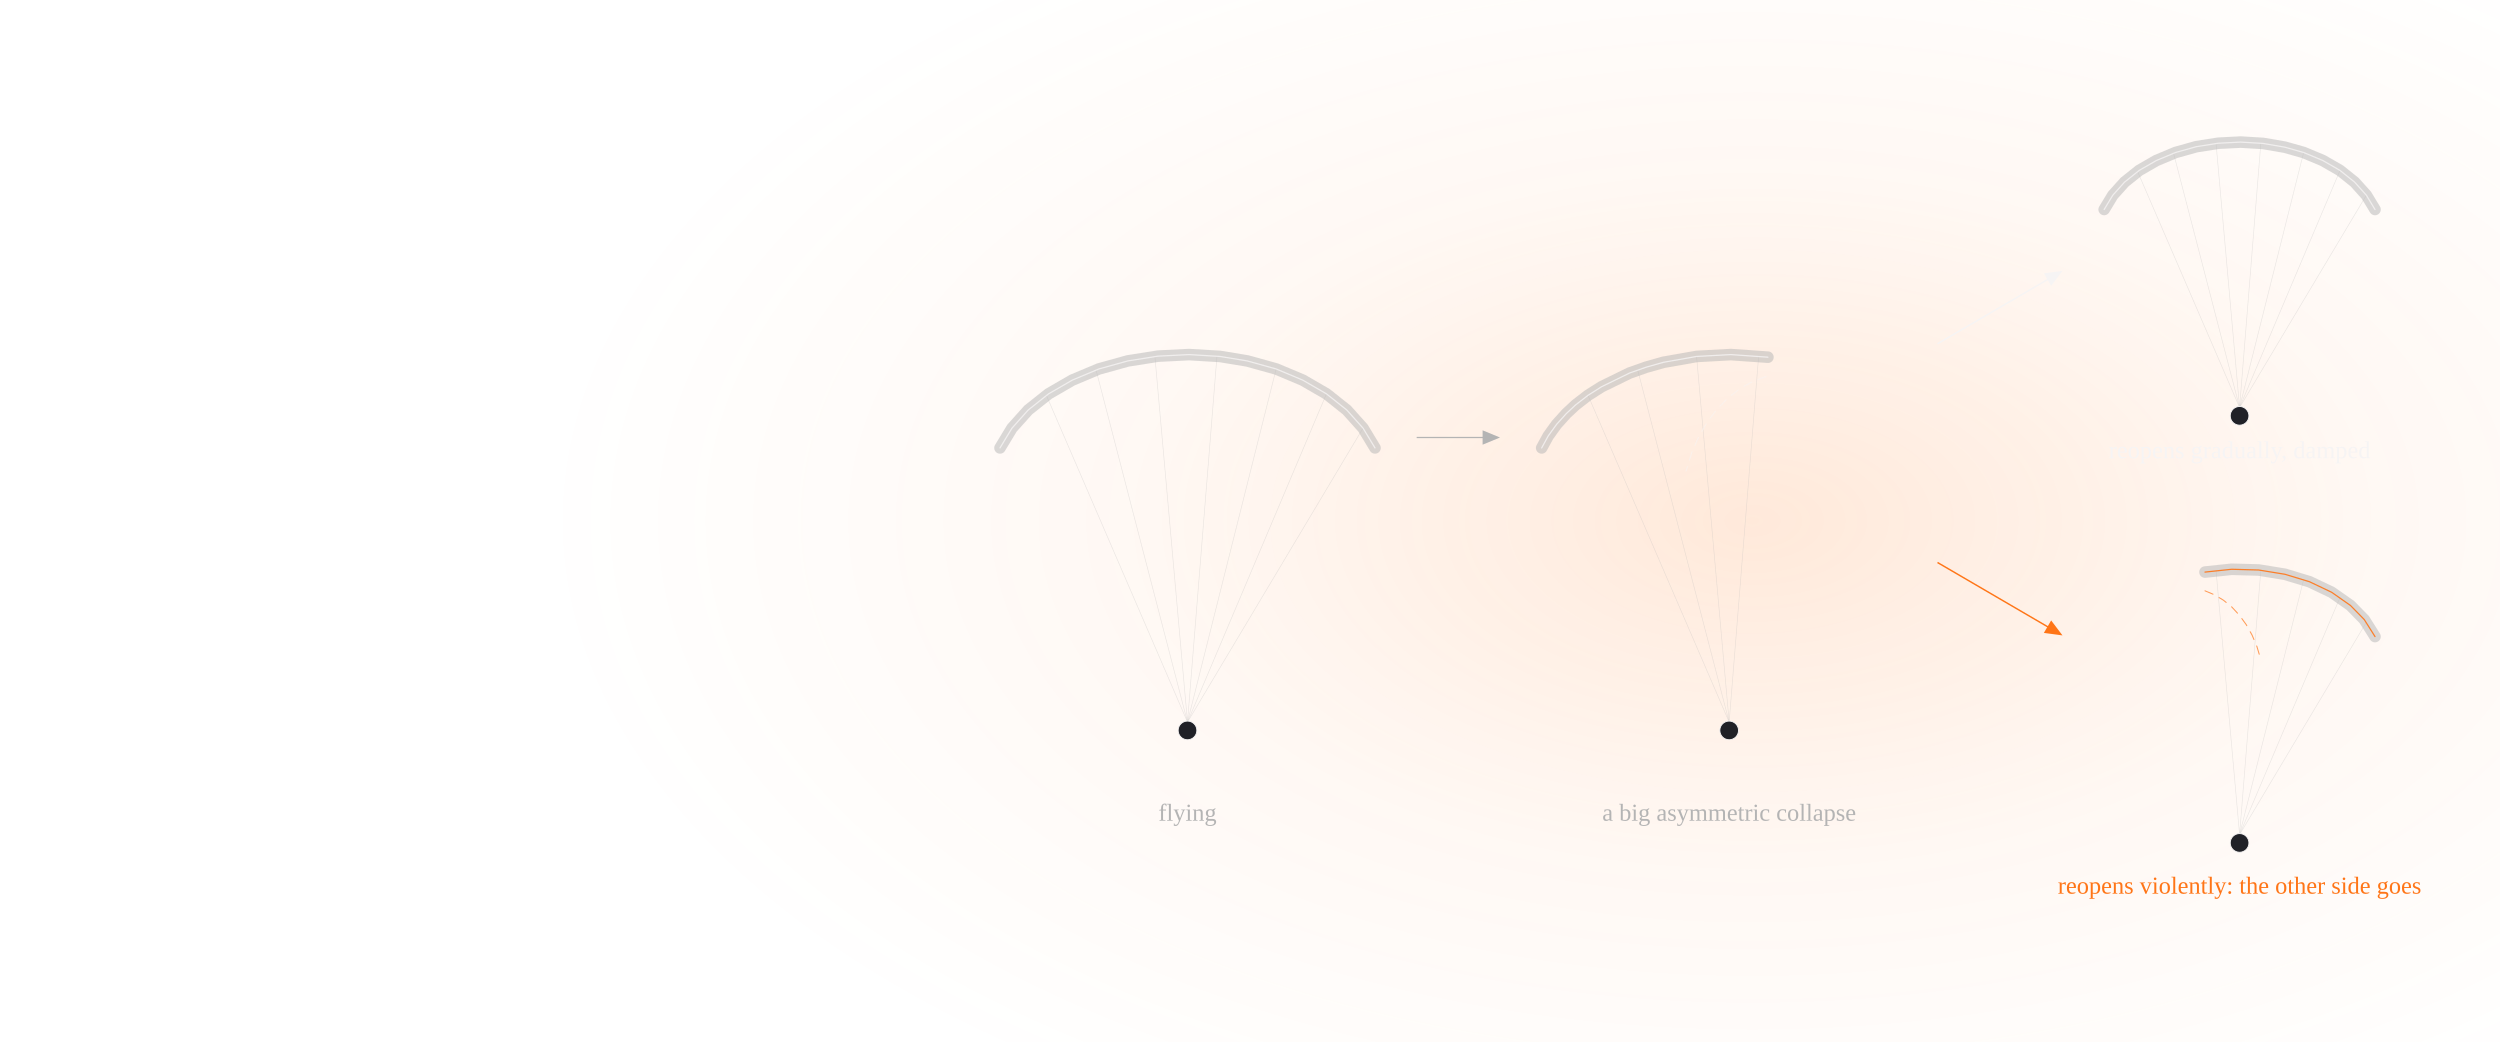
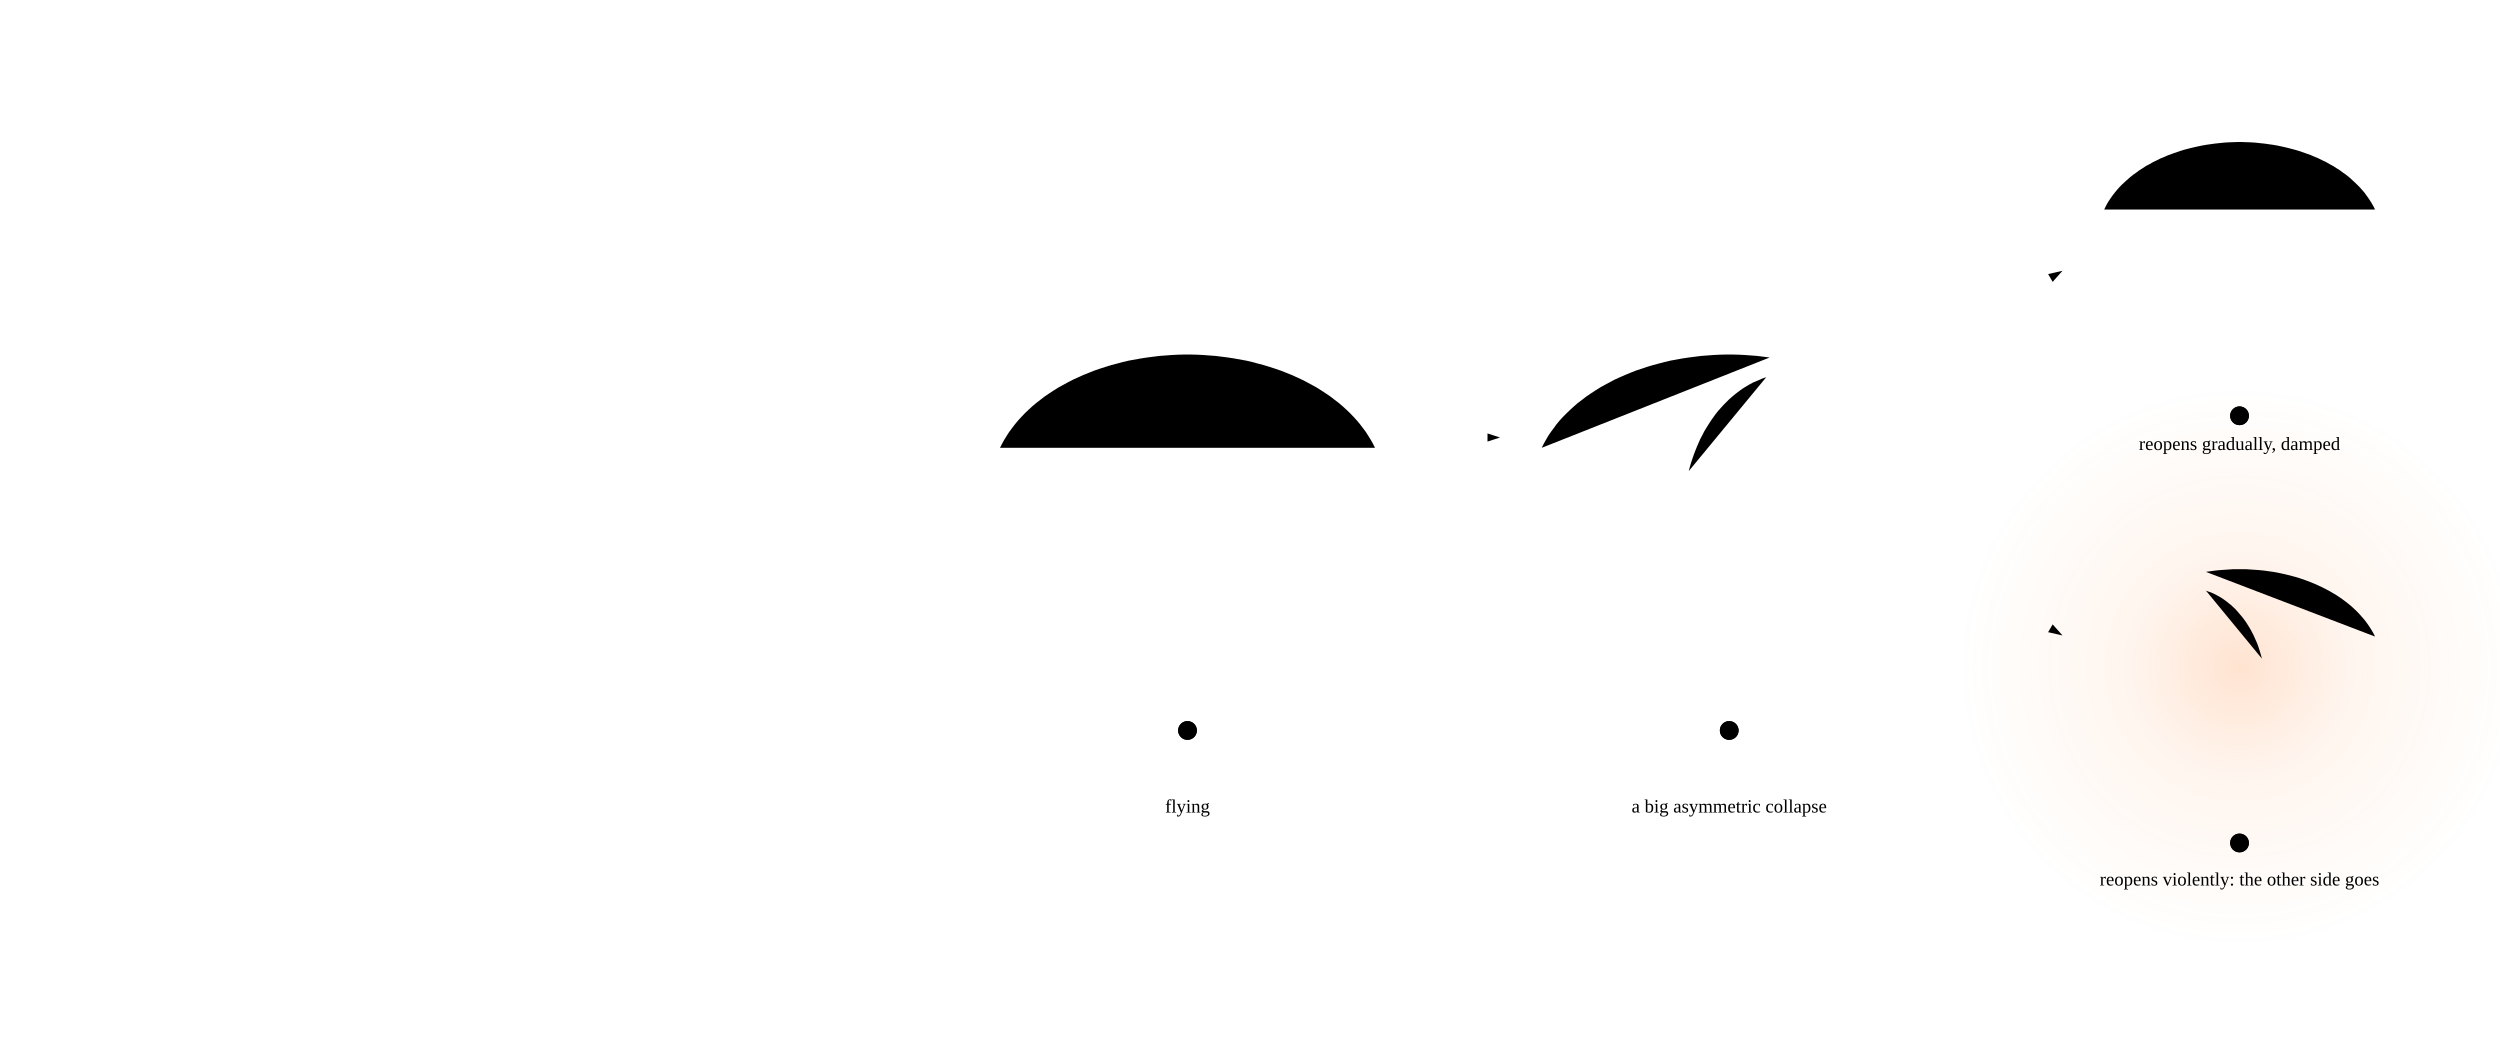
- <svg xmlns="http://www.w3.org/2000/svg" viewBox="0 0 2400 1000">
+ <svg xmlns="http://www.w3.org/2000/svg" class="dk dk-rs-bss" viewBox="0 0 1600 667" role="img" aria-labelledby="dk-rs-bss-t dk-rs-bss-d">
  <defs>
-     <radialGradient id="kb-kb-brand-stories-section-g">
-       <stop offset="0" stop-color="#ff7517" stop-opacity=".16" />
-       <stop offset=".5" stop-color="#ff7517" stop-opacity=".05" />
+     <radialGradient id="rs-bss-g" gradientUnits="userSpaceOnUse" cx="1433.3" cy="426.7" r="180">
+       <stop offset="0" stop-color="#ff7517" stop-opacity="0.2" />
+       <stop offset="0.4" stop-color="#ff7517" stop-opacity="0.07" />
      <stop offset="1" stop-color="#ff7517" stop-opacity="0" />
    </radialGradient>
  </defs>
-   <ellipse cx="1680" cy="500" rx="1152" ry="660" fill="url(#kb-kb-brand-stories-section-g)" />
-   <polyline points="1308.5,411 1140,693.2" fill="none" stroke="#b4b4b4" stroke-width="0.6" vector-effect="non-scaling-stroke" stroke-linejoin="round" stroke-opacity="0.3" stroke-linecap="round" />
-   <polyline points="1273.4,378.1 1140,693.2" fill="none" stroke="#b4b4b4" stroke-width="0.6" vector-effect="non-scaling-stroke" stroke-linejoin="round" stroke-opacity="0.3" stroke-linecap="round" />
-   <polyline points="1225.1,354.2 1140,693.2" fill="none" stroke="#b4b4b4" stroke-width="0.6" vector-effect="non-scaling-stroke" stroke-linejoin="round" stroke-opacity="0.3" stroke-linecap="round" />
-   <polyline points="1168.3,341.9 1140,693.2" fill="none" stroke="#b4b4b4" stroke-width="0.6" vector-effect="non-scaling-stroke" stroke-linejoin="round" stroke-opacity="0.3" stroke-linecap="round" />
-   <polyline points="1108.7,342.2 1140,693.2" fill="none" stroke="#b4b4b4" stroke-width="0.6" vector-effect="non-scaling-stroke" stroke-linejoin="round" stroke-opacity="0.3" stroke-linecap="round" />
-   <polyline points="1052.2,355.2 1140,693.2" fill="none" stroke="#b4b4b4" stroke-width="0.6" vector-effect="non-scaling-stroke" stroke-linejoin="round" stroke-opacity="0.3" stroke-linecap="round" />
-   <polyline points="1004.5,379.5 1140,693.2" fill="none" stroke="#b4b4b4" stroke-width="0.6" vector-effect="non-scaling-stroke" stroke-linejoin="round" stroke-opacity="0.3" stroke-linecap="round" />
-   <polyline points="1688.3,341.9 1660,693.2" fill="none" stroke="#b4b4b4" stroke-width="0.6" vector-effect="non-scaling-stroke" stroke-linejoin="round" stroke-opacity="0.3" stroke-linecap="round" />
-   <polyline points="1628.7,342.2 1660,693.2" fill="none" stroke="#b4b4b4" stroke-width="0.6" vector-effect="non-scaling-stroke" stroke-linejoin="round" stroke-opacity="0.3" stroke-linecap="round" />
-   <polyline points="1572.2,355.2 1660,693.2" fill="none" stroke="#b4b4b4" stroke-width="0.6" vector-effect="non-scaling-stroke" stroke-linejoin="round" stroke-opacity="0.3" stroke-linecap="round" />
-   <polyline points="1524.5,379.5 1660,693.2" fill="none" stroke="#b4b4b4" stroke-width="0.6" vector-effect="non-scaling-stroke" stroke-linejoin="round" stroke-opacity="0.3" stroke-linecap="round" />
-   <polyline points="2271.7,187.4 2150,391.2" fill="none" stroke="#b4b4b4" stroke-width="0.6" vector-effect="non-scaling-stroke" stroke-linejoin="round" stroke-opacity="0.3" stroke-linecap="round" />
-   <polyline points="2246.4,163.6 2150,391.2" fill="none" stroke="#b4b4b4" stroke-width="0.6" vector-effect="non-scaling-stroke" stroke-linejoin="round" stroke-opacity="0.3" stroke-linecap="round" />
-   <polyline points="2211.5,146.4 2150,391.2" fill="none" stroke="#b4b4b4" stroke-width="0.6" vector-effect="non-scaling-stroke" stroke-linejoin="round" stroke-opacity="0.3" stroke-linecap="round" />
-   <polyline points="2170.4,137.5 2150,391.2" fill="none" stroke="#b4b4b4" stroke-width="0.6" vector-effect="non-scaling-stroke" stroke-linejoin="round" stroke-opacity="0.3" stroke-linecap="round" />
-   <polyline points="2127.4,137.7 2150,391.2" fill="none" stroke="#b4b4b4" stroke-width="0.6" vector-effect="non-scaling-stroke" stroke-linejoin="round" stroke-opacity="0.3" stroke-linecap="round" />
-   <polyline points="2086.6,147.1 2150,391.2" fill="none" stroke="#b4b4b4" stroke-width="0.6" vector-effect="non-scaling-stroke" stroke-linejoin="round" stroke-opacity="0.3" stroke-linecap="round" />
-   <polyline points="2052.1,164.7 2150,391.2" fill="none" stroke="#b4b4b4" stroke-width="0.6" vector-effect="non-scaling-stroke" stroke-linejoin="round" stroke-opacity="0.3" stroke-linecap="round" />
-   <polyline points="2271.7,597.4 2150,801.2" fill="none" stroke="#b4b4b4" stroke-width="0.6" vector-effect="non-scaling-stroke" stroke-linejoin="round" stroke-opacity="0.3" stroke-linecap="round" />
-   <polyline points="2246.4,573.6 2150,801.2" fill="none" stroke="#b4b4b4" stroke-width="0.6" vector-effect="non-scaling-stroke" stroke-linejoin="round" stroke-opacity="0.3" stroke-linecap="round" />
-   <polyline points="2211.5,556.4 2150,801.2" fill="none" stroke="#b4b4b4" stroke-width="0.6" vector-effect="non-scaling-stroke" stroke-linejoin="round" stroke-opacity="0.3" stroke-linecap="round" />
-   <polyline points="2170.4,547.5 2150,801.2" fill="none" stroke="#b4b4b4" stroke-width="0.6" vector-effect="non-scaling-stroke" stroke-linejoin="round" stroke-opacity="0.3" stroke-linecap="round" />
-   <polyline points="2127.4,547.7 2150,801.2" fill="none" stroke="#b4b4b4" stroke-width="0.6" vector-effect="non-scaling-stroke" stroke-linejoin="round" stroke-opacity="0.3" stroke-linecap="round" />
-   <polyline points="1320,430 1308.5,411 1292.9,393.6 1273.4,378.1 1250.6,364.9 1225.1,354.2 1197.4,346.5 1171.3,342.2 1141.5,340.4 1111.7,341.9 1082.6,346.5 1054.9,354.2 1029.4,364.9 1006.6,378.1 987.1,393.6 971.5,411 960,430" fill="none" stroke="#b4b4b4" stroke-width="11.1" stroke-opacity="0.5" stroke-linecap="round" />
-   <polyline points="1697.2,342.9 1661.5,340.4 1628.7,342.2 1596.9,347.8 1580.3,352.5 1564.4,358.1 1537.6,371.2 1524.5,379.5 1512.6,388.7 1503.7,397 1494.3,407.4 1486.3,418.5 1480,430" fill="none" stroke="#b4b4b4" stroke-width="11.1" stroke-opacity="0.5" stroke-linecap="round" />
-   <polyline points="2280,201.1 2271.7,187.4 2260.4,174.8 2246.4,163.6 2229.9,154.1 2211.5,146.4 2193.5,141.3 2172.6,137.7 2151.1,136.4 2129.6,137.5 2108.5,140.8 2088.5,146.4 2070.1,154.1 2053.6,163.6 2039.6,174.8 2028.3,187.4 2020,201.1" fill="none" stroke="#b4b4b4" stroke-width="11.1" stroke-opacity="0.5" stroke-linecap="round" />
-   <polyline points="2280,611.1 2269.7,594.8 2256.5,581.3 2238.4,568.6 2217.2,558.5 2193.5,551.3 2168.3,547.2 2142.4,546.5 2116.8,549.2" fill="none" stroke="#b4b4b4" stroke-width="11.1" stroke-opacity="0.5" stroke-linecap="round" />
-   <polyline points="1320,430 1308.5,411 1292.9,393.6 1273.4,378.1 1250.6,364.9 1225.1,354.2 1197.4,346.5 1171.3,342.2 1141.5,340.4 1111.7,341.9 1082.6,346.5 1054.9,354.2 1029.4,364.9 1006.6,378.1 987.1,393.6 971.5,411 960,430" fill="none" stroke="var(--white,#f6f4f4)" stroke-width="1.2" vector-effect="non-scaling-stroke" stroke-linejoin="round" stroke-opacity="0.8" stroke-linecap="round" />
-   <polyline points="1697.2,342.9 1661.5,340.4 1628.7,342.2 1596.9,347.8 1580.3,352.5 1564.4,358.1 1537.6,371.2 1524.5,379.5 1512.6,388.7 1503.7,397 1494.3,407.4 1486.3,418.5 1480,430" fill="none" stroke="var(--white,#f6f4f4)" stroke-width="1.2" vector-effect="non-scaling-stroke" stroke-linejoin="round" stroke-opacity="0.8" stroke-linecap="round" />
-   <polyline points="1695.5,361.4 1682.9,366.1 1670.8,372.8 1659.4,381.5 1647.8,393.4 1638.6,405.7 1630.7,419.5 1624.1,434.4 1618.6,452.3" fill="none" stroke="var(--white,#f6f4f4)" stroke-width="1" vector-effect="non-scaling-stroke" stroke-linejoin="round" stroke-opacity="0.6" stroke-dasharray="8.3 6.7" stroke-linecap="round" />
-   <polyline points="2280,201.1 2271.7,187.4 2260.4,174.8 2246.4,163.6 2229.9,154.1 2211.5,146.4 2193.5,141.3 2172.6,137.7 2151.1,136.4 2129.6,137.5 2108.5,140.8 2088.5,146.4 2070.1,154.1 2053.6,163.6 2039.6,174.8 2028.3,187.4 2020,201.1" fill="none" stroke="var(--white,#f6f4f4)" stroke-width="1.2" vector-effect="non-scaling-stroke" stroke-linejoin="round" stroke-opacity="0.8" stroke-linecap="round" />
-   <polyline points="2280,611.1 2269.7,594.8 2256.5,581.3 2238.4,568.6 2217.2,558.5 2193.5,551.3 2168.3,547.2 2142.4,546.5 2116.8,549.2" fill="none" stroke="var(--orange,#ff7517)" stroke-width="1.2" vector-effect="non-scaling-stroke" stroke-linejoin="round" stroke-opacity="0.9" stroke-linecap="round" />
-   <polyline points="2116.8,567.2 2125.9,571 2134.5,576.2 2142.6,582.8 2149.9,590.7 2156.4,599.7 2162,609.7 2166.6,620.6 2170.1,632.2" fill="none" stroke="var(--orange,#ff7517)" stroke-width="1" vector-effect="non-scaling-stroke" stroke-linejoin="round" stroke-opacity="0.7" stroke-dasharray="8.3 6.7" stroke-linecap="round" />
-   <circle cx="1140" cy="701.2" r="9" fill="#202127" stroke="var(--white,#f6f4f4)" stroke-width="0.9" vector-effect="non-scaling-stroke" stroke-linejoin="round" />
-   <circle cx="1660" cy="701.2" r="9" fill="#202127" stroke="var(--white,#f6f4f4)" stroke-width="0.9" vector-effect="non-scaling-stroke" stroke-linejoin="round" />
-   <circle cx="2150" cy="399.2" r="9" fill="#202127" stroke="var(--white,#f6f4f4)" stroke-width="0.9" vector-effect="non-scaling-stroke" stroke-linejoin="round" />
-   <circle cx="2150" cy="809.2" r="9" fill="#202127" stroke="var(--white,#f6f4f4)" stroke-width="0.9" vector-effect="non-scaling-stroke" stroke-linejoin="round" />
-   <line x1="1360" y1="420" x2="1430" y2="420" fill="none" stroke="#b4b4b4" stroke-width="1.2" vector-effect="non-scaling-stroke" stroke-linejoin="round" />
-   <polygon points="1440,420 1423.3,426.9 1423.3,413.1" fill="#b4b4b4" />
-   <line x1="1860" y1="330" x2="1971.4" y2="265" fill="none" stroke="var(--white,#f6f4f4)" stroke-width="1.4" vector-effect="non-scaling-stroke" stroke-linejoin="round" />
-   <polygon points="1980,260 1969.1,274.4 1962.1,262.4" fill="var(--white,#f6f4f4)" />
-   <line x1="1860" y1="540" x2="1971.4" y2="605" fill="none" stroke="var(--orange,#ff7517)" stroke-width="1.4" vector-effect="non-scaling-stroke" stroke-linejoin="round" />
-   <polygon points="1980,610 1962.1,607.6 1969.1,595.6" fill="var(--orange,#ff7517)" />
-   <text x="1140" y="780" text-anchor="middle" dominant-baseline="central" font-family="var(--font-body,'DM Sans',sans-serif)" font-size="23.4" font-weight="400" fill="#b4b4b4">flying</text>
-   <text x="1660" y="780" text-anchor="middle" dominant-baseline="central" font-family="var(--font-body,'DM Sans',sans-serif)" font-size="23.4" font-weight="400" fill="#b4b4b4">a big asymmetric collapse</text>
-   <text x="2150" y="432" text-anchor="middle" dominant-baseline="central" font-family="var(--font-body,'DM Sans',sans-serif)" font-size="23.4" font-weight="400" fill="var(--white,#f6f4f4)">reopens gradually, damped</text>
-   <text x="2150" y="850" text-anchor="middle" dominant-baseline="central" font-family="var(--font-body,'DM Sans',sans-serif)" font-size="23.4" font-weight="400" fill="var(--orange,#ff7517)">reopens violently: the other side goes</text>
+   <circle cx="1433.3" cy="426.7" r="180" fill="url(#rs-bss-g)" />
+   <path class="o" d="M880,286.6 L878.7,284 L877.3,281.5 L875.7,278.9 L874.1,276.4 L872.3,274 L870.4,271.5 L868.4,269.1 L866.3,266.8 L864.1,264.5 L861.8,262.3 L859.4,260.1 L856.8,257.9 L854.2,255.9 L851.5,253.8 L848.7,251.9 L845.8,250 L842.8,248.1 L839.7,246.4 L836.6,244.7 L833.3,243 L830,241.5 L826.7,240 L823.2,238.6 L819.7,237.2 L816.2,236 L812.5,234.8 L808.9,233.7 L805.1,232.7 L801.4,231.7 L797.6,230.8 L793.7,230.1 L789.8,229.4 L785.9,228.8 L782,228.3 L778,227.8 L774,227.5 L770,227.2 L766,227 L762,226.9 L758,226.9 L754,227 L750,227.2 L746,227.5 L742,227.8 L738,228.3 L734.1,228.8 L730.2,229.4 L726.3,230.1 L722.4,230.8 L718.6,231.7 L714.9,232.7 L711.1,233.7 L707.5,234.8 L703.8,236 L700.3,237.2 L696.8,238.6 L693.3,240 L690,241.5 L686.7,243 L683.4,244.7 L680.3,246.4 L677.2,248.1 L674.2,250 L671.3,251.9 L668.5,253.8 L665.8,255.9 L663.2,257.9 L660.6,260.1 L658.2,262.3 L655.9,264.5 L653.7,266.8 L651.6,269.1 L649.6,271.5 L647.7,274 L645.9,276.4 L644.3,278.9 L642.7,281.5 L641.3,284 L640,286.6" />
+   <path class="g" d="M872.3,274 L760,462.1" />
+   <path class="g" d="M848.7,251.9 L760,462.1" />
+   <path class="g" d="M816.2,236 L760,462.1" />
+   <path class="g" d="M778,227.8 L760,462.1" />
+   <path class="g" d="M738,228.3 L760,462.1" />
+   <path class="g" d="M700.3,237.2 L760,462.1" />
+   <path class="g" d="M668.5,253.8 L760,462.1" />
+   <path class="f" d="M754,467.5 a6,6 0 1,0 12,0 a6,6 0 1,0 -12,0" />
+   <path class="o" d="M754,467.5 a6,6 0 1,0 12,0 a6,6 0 1,0 -12,0" />
+   <text x="760" y="520" class="sub" text-anchor="middle">flying</text>
+   <path class="d" d="M906.7,280 L954.4,280" />
+   <path class="fh" d="M960,280 L952,282.6 L952,277.4 Z" />
+   <path class="o" d="M1132.6,228.8 L1128.6,228.3 L1124.7,227.8 L1120.7,227.5 L1116.7,227.2 L1112.7,227 L1108.7,226.9 L1104.7,226.9 L1100.6,227 L1096.6,227.2 L1092.6,227.5 L1088.7,227.8 L1084.7,228.3 L1080.8,228.8 L1076.8,229.4 L1073,230.1 L1069.1,230.8 L1065.3,231.7 L1061.5,232.7 L1057.8,233.7 L1054.1,234.8 L1050.5,236 L1046.9,237.2 L1043.4,238.6 L1040,240 L1036.6,241.5 L1033.3,243 L1030.1,244.7 L1026.9,246.4 L1023.9,248.1 L1020.9,250 L1018,251.9 L1015.2,253.8 L1012.5,255.9 L1009.8,257.9 L1007.3,260.1 L1004.9,262.3 L1002.6,264.5 L1000.3,266.8 L998.2,269.1 L996.2,271.5 L994.4,274 L992.6,276.4 L990.9,278.9 L989.4,281.5 L988,284 L986.7,286.6" />
+   <path class="d" d="M1130.4,241.4 L1128.3,242.1 L1126.2,243 L1124.1,243.9 L1122,244.8 L1119.9,245.9 L1117.9,247.1 L1115.9,248.3 L1114,249.6 L1112,251.1 L1110.2,252.5 L1108.3,254.1 L1106.5,255.7 L1104.7,257.5 L1103,259.2 L1101.3,261.1 L1099.6,263 L1098,265 L1096.5,267.1 L1095,269.2 L1093.6,271.4 L1092.2,273.6 L1090.8,275.9 L1089.6,278.3 L1088.3,280.7 L1087.2,283.2 L1086.1,285.7 L1085.1,288.2 L1084.1,290.8 L1083.2,293.4 L1082.3,296.1 L1081.5,298.8 L1080.8,301.5" style="stroke-dasharray:5 4" />
+   <path class="g" d="M1124.7,227.8 L1106.7,462.1" />
+   <path class="g" d="M1084.7,228.3 L1106.7,462.1" />
+   <path class="g" d="M1046.9,237.2 L1106.7,462.1" />
+   <path class="g" d="M1015.2,253.8 L1106.7,462.1" />
+   <path class="f" d="M1100.7,467.5 a6,6 0 1,0 12,0 a6,6 0 1,0 -12,0" />
+   <path class="o" d="M1100.7,467.5 a6,6 0 1,0 12,0 a6,6 0 1,0 -12,0" />
+   <text x="1106.7" y="520" class="sub" text-anchor="middle">a big asymmetric collapse</text>
+   <path class="o" d="M1240,220 L1314.6,176.5" />
+   <path class="fh" d="M1320,173.3 L1313.7,180.4 L1310.8,175.4 Z" />
+   <path class="a" d="M1240,360 L1314.6,403.5" />
+   <path class="fa" d="M1320,406.7 L1310.8,404.6 L1313.7,399.6 Z" />
+   <path class="o" d="M1520,134.1 L1519.1,132.2 L1518,130.3 L1516.9,128.5 L1515.7,126.7 L1514.4,124.9 L1513.1,123.1 L1511.6,121.4 L1510.1,119.7 L1508.5,118.1 L1506.8,116.5 L1505.1,114.9 L1503.3,113.3 L1501.4,111.8 L1499.4,110.4 L1497.4,108.9 L1495.3,107.6 L1493.1,106.2 L1490.9,105 L1488.6,103.7 L1486.3,102.6 L1483.9,101.4 L1481.5,100.4 L1479,99.3 L1476.5,98.4 L1473.9,97.5 L1471.3,96.6 L1468.6,95.8 L1465.9,95.1 L1463.2,94.4 L1460.5,93.8 L1457.7,93.2 L1454.9,92.7 L1452,92.3 L1449.2,91.9 L1446.3,91.6 L1443.5,91.3 L1440.6,91.1 L1437.7,91 L1434.8,90.9 L1431.9,90.9 L1429,91 L1426.1,91.1 L1423.2,91.3 L1420.3,91.6 L1417.5,91.9 L1414.6,92.3 L1411.8,92.7 L1409,93.2 L1406.2,93.8 L1403.5,94.4 L1400.7,95.1 L1398,95.8 L1395.4,96.6 L1392.8,97.5 L1390.2,98.4 L1387.7,99.3 L1385.2,100.4 L1382.7,101.4 L1380.4,102.6 L1378,103.7 L1375.8,105 L1373.5,106.2 L1371.4,107.6 L1369.3,108.9 L1367.3,110.4 L1365.3,111.8 L1363.4,113.3 L1361.6,114.9 L1359.8,116.5 L1358.1,118.1 L1356.5,119.7 L1355,121.4 L1353.6,123.1 L1352.2,124.9 L1350.9,126.7 L1349.7,128.5 L1348.6,130.3 L1347.6,132.2 L1346.7,134.1" />
+   <path class="g" d="M1514.4,124.9 L1433.3,260.8" />
+   <path class="g" d="M1497.4,108.9 L1433.3,260.8" />
+   <path class="g" d="M1473.9,97.5 L1433.3,260.8" />
+   <path class="g" d="M1446.3,91.6 L1433.3,260.8" />
+   <path class="g" d="M1417.5,91.9 L1433.3,260.8" />
+   <path class="g" d="M1390.2,98.4 L1433.3,260.8" />
+   <path class="g" d="M1367.3,110.4 L1433.3,260.8" />
+   <path class="f" d="M1427.3,266.1 a6,6 0 1,0 12,0 a6,6 0 1,0 -12,0" />
+   <path class="o" d="M1427.3,266.1 a6,6 0 1,0 12,0 a6,6 0 1,0 -12,0" />
+   <text x="1433.3" y="288" class="tv" text-anchor="middle">reopens gradually, damped</text>
+   <path class="a" d="M1520,407.4 L1519.1,405.5 L1518,403.6 L1516.9,401.8 L1515.7,400 L1514.4,398.2 L1513.1,396.5 L1511.6,394.8 L1510.1,393.1 L1508.5,391.4 L1506.8,389.8 L1505.1,388.2 L1503.3,386.7 L1501.4,385.2 L1499.4,383.7 L1497.4,382.3 L1495.3,380.9 L1493.1,379.6 L1490.9,378.3 L1488.6,377.1 L1486.3,375.9 L1483.9,374.8 L1481.5,373.7 L1479,372.7 L1476.5,371.7 L1473.9,370.8 L1471.3,369.9 L1468.6,369.1 L1465.9,368.4 L1463.2,367.7 L1460.5,367.1 L1457.7,366.5 L1454.9,366 L1452,365.6 L1449.2,365.2 L1446.3,364.9 L1443.5,364.7 L1440.6,364.5 L1437.7,364.3 L1434.8,364.3 L1431.9,364.3 L1429,364.3 L1426.1,364.5 L1423.2,364.7 L1420.3,364.9 L1417.5,365.2 L1414.6,365.6 L1411.8,366" />
+   <path class="a" d="M1411.8,378 L1413.3,378.6 L1414.9,379.1 L1416.4,379.8 L1417.9,380.5 L1419.4,381.3 L1420.8,382.1 L1422.3,383 L1423.7,384 L1425.1,385 L1426.4,386.1 L1427.8,387.2 L1429.1,388.4 L1430.4,389.6 L1431.6,390.9 L1432.8,392.3 L1434,393.7 L1435.2,395.1 L1436.3,396.6 L1437.4,398.1 L1438.4,399.7 L1439.4,401.3 L1440.4,403 L1441.3,404.7 L1442.2,406.4 L1443,408.2 L1443.8,410 L1444.6,411.8 L1445.3,413.7 L1445.9,415.6 L1446.5,417.5 L1447.1,419.5 L1447.6,421.5" style="stroke-dasharray:5 4" />
+   <path class="g" d="M1514.4,398.2 L1433.3,534.1" />
+   <path class="g" d="M1497.4,382.3 L1433.3,534.1" />
+   <path class="g" d="M1473.9,370.8 L1433.3,534.1" />
+   <path class="g" d="M1446.3,364.9 L1433.3,534.1" />
+   <path class="g" d="M1417.5,365.2 L1433.3,534.1" />
+   <path class="f" d="M1427.3,539.5 a6,6 0 1,0 12,0 a6,6 0 1,0 -12,0" />
+   <path class="o" d="M1427.3,539.5 a6,6 0 1,0 12,0 a6,6 0 1,0 -12,0" />
+   <text x="1433.3" y="566.7" class="val" text-anchor="middle">reopens violently: the other side goes</text>
</svg>
